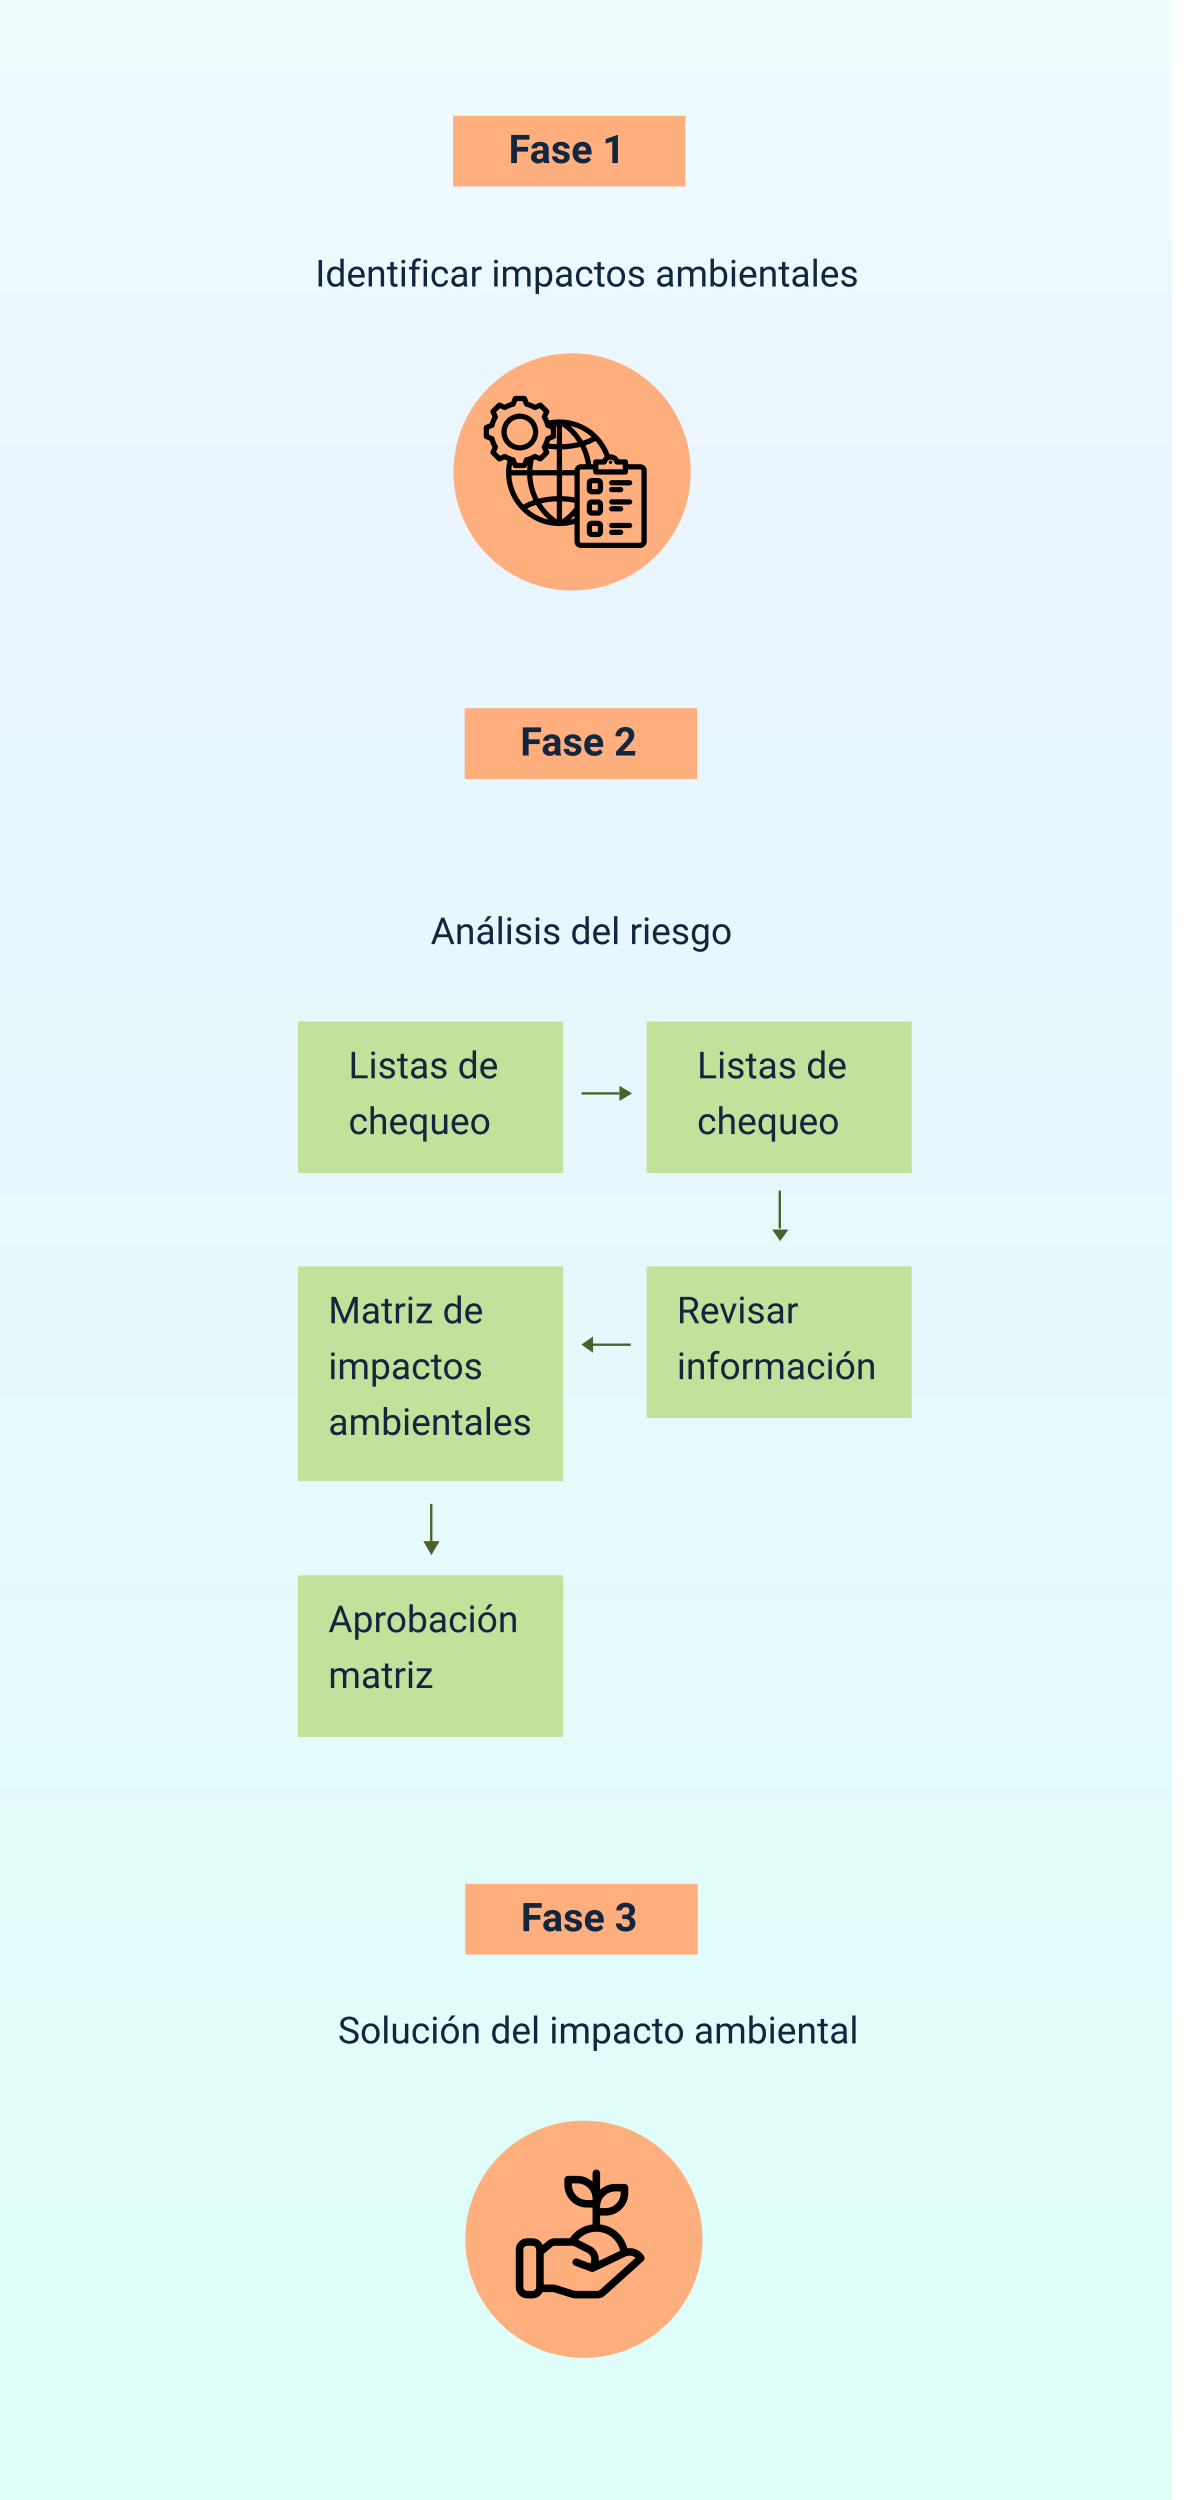
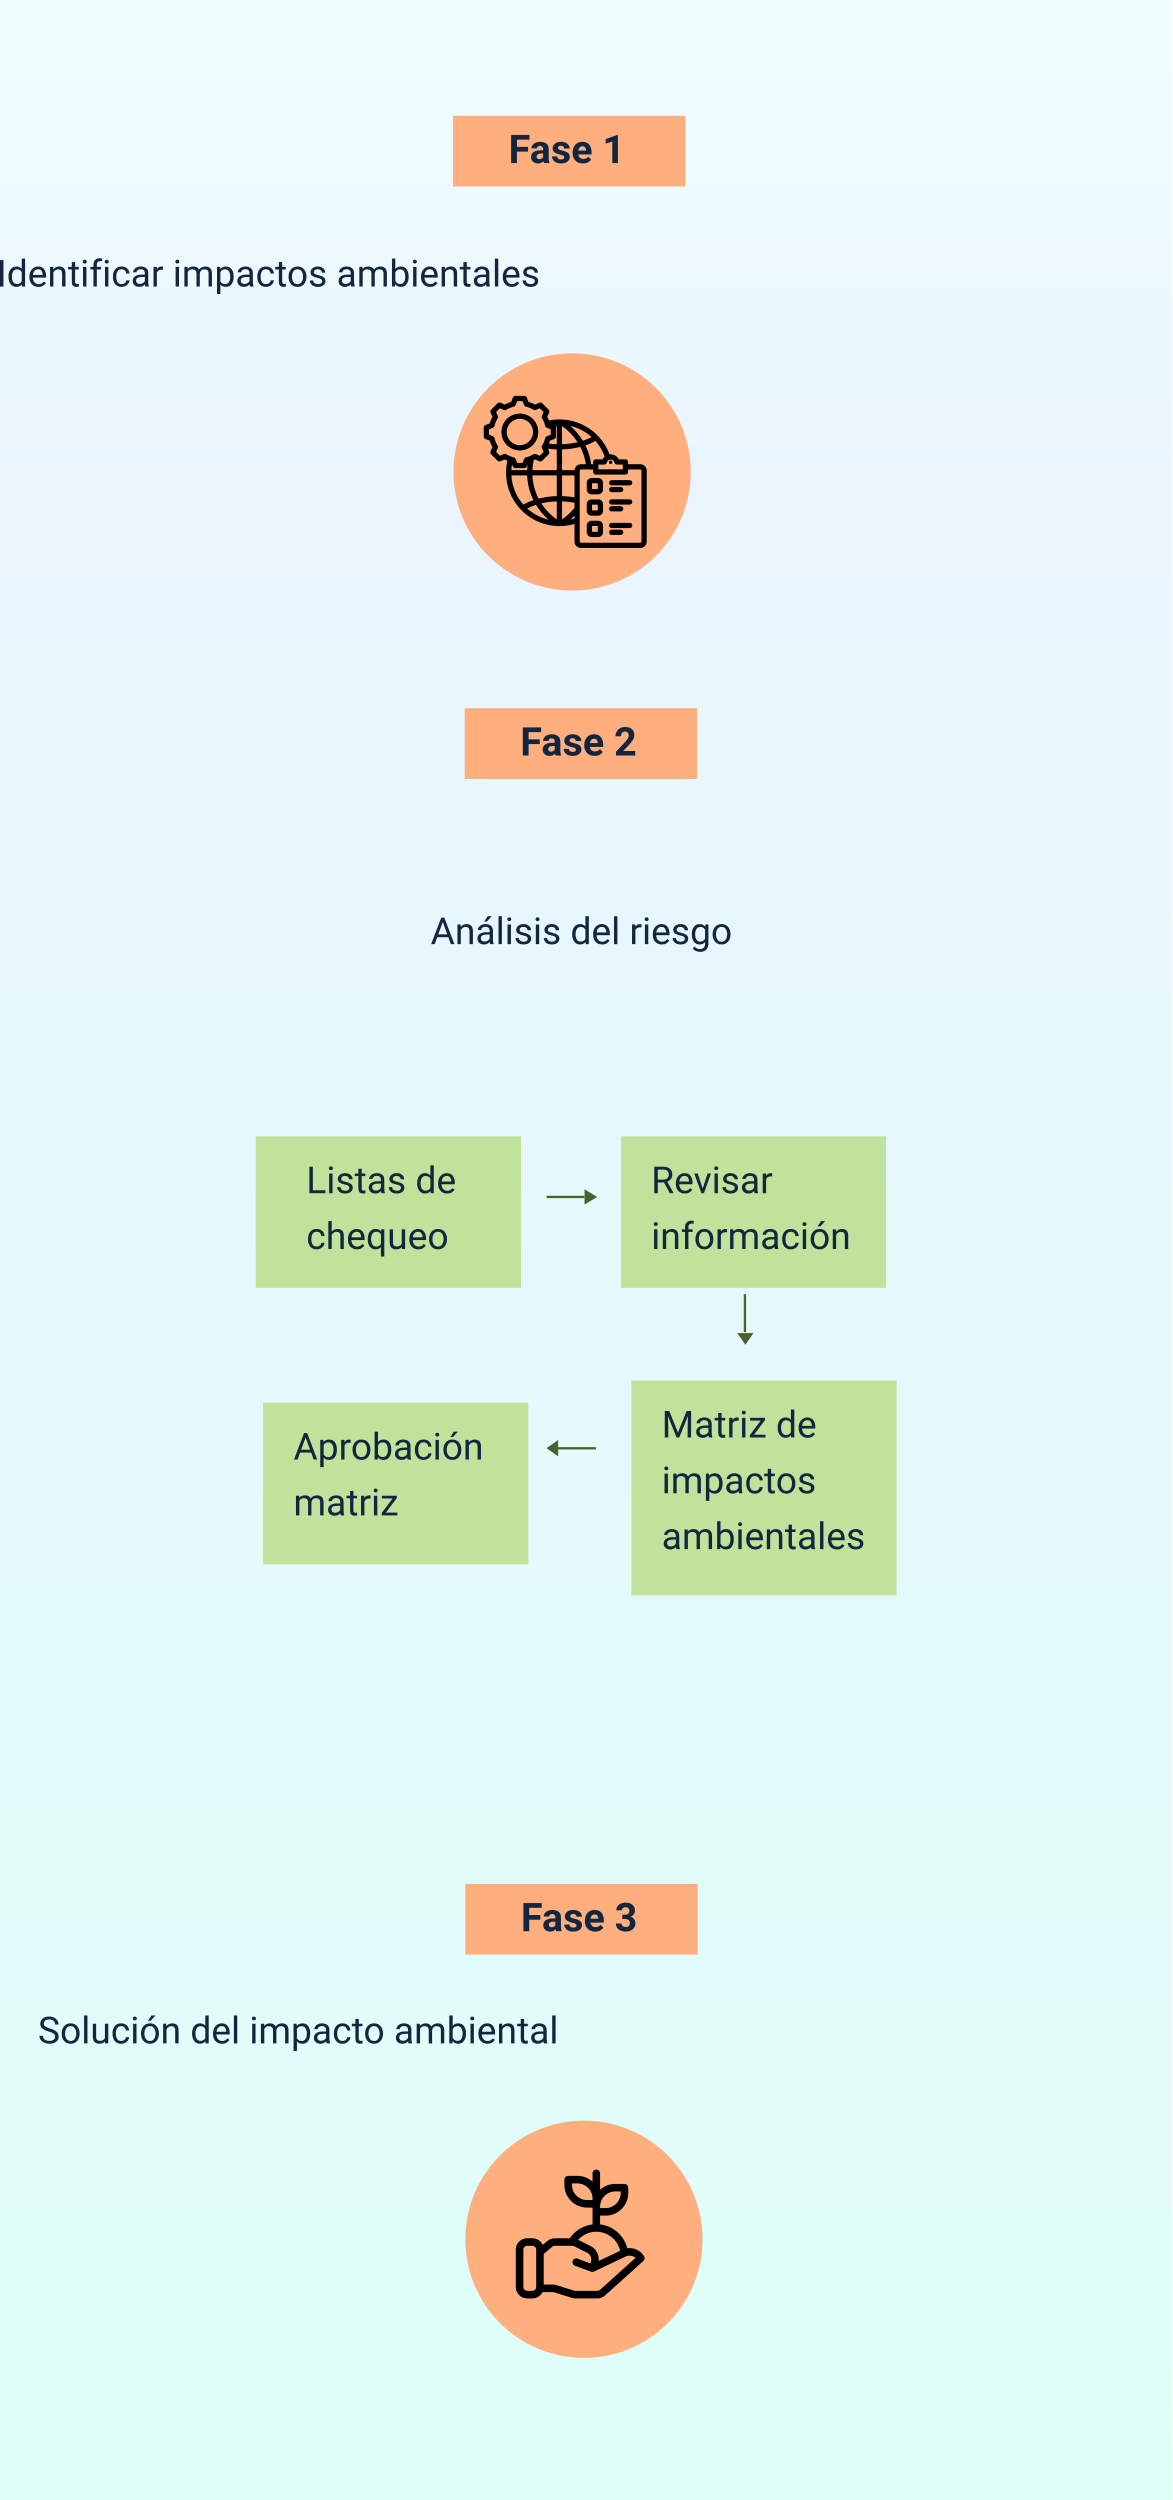
- <svg xmlns="http://www.w3.org/2000/svg" width="514" height="1074.974" viewBox="0 0 514 1074.974">
+ <svg xmlns="http://www.w3.org/2000/svg" width="504" height="1074.974" viewBox="0 0 504 1074.974">
  <defs>
    <linearGradient id="linear-gradient" x1="0.5" x2="0.5" y2="1" gradientUnits="objectBoundingBox">
      <stop offset="0" stop-color="#defff8" />
      <stop offset="0.803" stop-color="#eaf5ff" />
      <stop offset="1" stop-color="#f0feff" />
    </linearGradient>
  </defs>
-   <g id="Grupo_1075635" data-name="Grupo 1075635" transform="translate(6756 6366.206)">
+   <g id="Grupo_1075639" data-name="Grupo 1075639" transform="translate(6756 6366.206)">
    <g id="Grupo_1074075" data-name="Grupo 1074075" transform="translate(-7146 -12868.206)">
      <rect id="Rectángulo_376022" data-name="Rectángulo 376022" width="504" height="1074.974" transform="translate(894 7576.974) rotate(180)" fill="url(#linear-gradient)" />
    </g>
-     <text id="Identificar_impactos_ambientales" data-name="Identificar impactos ambientales" transform="translate(-6504 -6258.001)" fill="#12263f" font-size="16" font-family="Roboto-Regular, Roboto">
+     <text id="Identificar_impactos_ambientales" data-name="Identificar impactos ambientales" transform="translate(-6641 -6258.001)" fill="#12263f" font-size="16" font-family="Roboto-Regular, Roboto">
      <tspan x="-116.449" y="15">Identificar impactos ambientales</tspan>
    </text>
    <rect id="Rectángulo_378744" data-name="Rectángulo 378744" width="99.921" height="30.411" transform="translate(-6561.186 -6316.438)" fill="#ffae7e" />
    <text id="Fase_1" data-name="Fase 1" transform="translate(-6537.292 -6296.093)" fill="#12263f" font-size="17" font-family="Roboto-Bold, Roboto" font-weight="700">
      <tspan x="0" y="0">Fase 1</tspan>
    </text>
    <circle id="Elipse_5925" data-name="Elipse 5925" cx="51" cy="51" r="51" transform="translate(-6561 -6214.278)" fill="#ffae7e" />
    <g id="Artboard491" transform="translate(-6555 -6219.559)">
      <path id="Trazado_828772" data-name="Trazado 828772" d="M17.181,51.486q-.607-.263-1.188-.585l-1.81.8a1.13,1.13,0,0,1-1.257-.234l-2.754-2.754a1.13,1.13,0,0,1-.234-1.258l.8-1.808a13.458,13.458,0,0,1-1.171-2.821l-1.846-.711A1.13,1.13,0,0,1,7,41.062v-3.9a1.13,1.13,0,0,1,.724-1.055L9.57,35.4a13.459,13.459,0,0,1,1.172-2.825l-.8-1.809a1.13,1.13,0,0,1,.234-1.258l2.754-2.754a1.13,1.13,0,0,1,1.258-.234l1.809.8a13.373,13.373,0,0,1,2.822-1.169l.714-1.849a1.13,1.13,0,0,1,1.055-.723h3.9a1.13,1.13,0,0,1,1.055.725l.71,1.848a13.377,13.377,0,0,1,2.821,1.169l1.809-.8a1.13,1.13,0,0,1,1.258.234l2.754,2.754a1.13,1.13,0,0,1,.234,1.257l-.8,1.809a13.354,13.354,0,0,1,.738,1.556,22.974,22.974,0,0,1,26.031,14.6,3.985,3.985,0,0,1,.464-.027,3.944,3.944,0,0,1,3.514,2.151h2.858a1.13,1.13,0,0,1,1.13,1.13v.971h5.24a2.793,2.793,0,0,1,2.786,2.786V86.192a2.791,2.791,0,0,1-2.786,2.784H48.81a2.791,2.791,0,0,1-2.786-2.784V78.648A22.96,22.96,0,0,1,17.181,51.486ZM38.014,36.859a1.127,1.127,0,0,1,.043.307v3.9a1.13,1.13,0,0,1-.724,1.055l-1.845.71q-.183.638-.428,1.254c1.1.14,2.226.227,3.352.263V36.578Q38.212,36.717,38.014,36.859ZM34.607,46.3l.512,1.157a1.13,1.13,0,0,1-.234,1.257l-2.754,2.754a1.13,1.13,0,0,1-1.257.234l-1.808-.8q-.28.156-.568.3a24.222,24.222,0,0,0-.579,4.3H38.412V46.6A37.767,37.767,0,0,1,34.607,46.3Zm-8.735,6.735-.339.881a1.13,1.13,0,0,1-1.055.724h-3.9a1.13,1.13,0,0,1-1.055-.724l-.35-.909a20.733,20.733,0,0,0-.287,2.5h6.766Q25.707,54.255,25.872,53.036Zm33.137-3.4a20.67,20.67,0,0,0-3.954-6.677,24.642,24.642,0,0,1-4.327,1.916,26.366,26.366,0,0,1,2.482,8.085h.84v-.971a1.13,1.13,0,0,1,1.13-1.13h2.858A3.964,3.964,0,0,1,59.009,49.635ZM53.4,41.288a20.633,20.633,0,0,0-9.157-4.8,26.863,26.863,0,0,1,5.379,6.376A23.284,23.284,0,0,0,53.4,41.288ZM69.052,55.22v1.071a1.13,1.13,0,0,1-1.13,1.13H55.18a1.13,1.13,0,0,1-1.13-1.13V55.22H48.81a.527.527,0,0,0-.525.525V86.192a.525.525,0,0,0,.525.523H74.292a.525.525,0,0,0,.525-.523V55.745a.527.527,0,0,0-.525-.525ZM46.024,76.281V75.106q-.838.87-1.758,1.669Q45.161,76.566,46.024,76.281Zm0-4.618V69.51a35.069,35.069,0,0,0-5.352-.577V76.7A24.479,24.479,0,0,0,46.024,71.663Zm0-4.45V57.765H40.673v8.913A37.257,37.257,0,0,1,46.024,67.212Zm.01-11.708a2.794,2.794,0,0,1,2.776-2.546h2.115a24.125,24.125,0,0,0-2.4-7.435A36.381,36.381,0,0,1,40.673,46.6V55.5ZM18.891,57.765A20.6,20.6,0,0,0,24.037,70.32,24.6,24.6,0,0,1,28.365,68.4,26.712,26.712,0,0,1,25.66,57.765Zm6.8,14.224a20.633,20.633,0,0,0,9.137,4.787,26.574,26.574,0,0,1-5.364-6.365A23.258,23.258,0,0,0,25.688,71.989ZM40.673,36.573v7.772a34.089,34.089,0,0,0,6.682-.851,24.612,24.612,0,0,0-6.682-6.922ZM38.412,57.765H27.923a24.445,24.445,0,0,0,2.647,9.988,36.386,36.386,0,0,1,7.843-1.074Zm0,18.935V68.93a34.041,34.041,0,0,0-6.679.852A24.393,24.393,0,0,0,38.412,76.7ZM24.341,27.509,23.7,25.845H21.358l-.643,1.666a1.131,1.131,0,0,1-.793.693,11.122,11.122,0,0,0-3.266,1.353,1.13,1.13,0,0,1-1.052.071L13.975,28.9l-1.656,1.656.724,1.629a1.13,1.13,0,0,1-.071,1.052,11.218,11.218,0,0,0-1.358,3.272,1.13,1.13,0,0,1-.693.791l-1.661.639v2.344l1.661.639a1.13,1.13,0,0,1,.693.79,11.193,11.193,0,0,0,1.357,3.268,1.13,1.13,0,0,1,.071,1.054l-.724,1.629,1.657,1.657,1.629-.722a1.13,1.13,0,0,1,1.048.07,11.21,11.21,0,0,0,3.271,1.355,1.13,1.13,0,0,1,.794.694l.639,1.661H23.7l.639-1.661a1.13,1.13,0,0,1,.794-.694A11.077,11.077,0,0,0,28.4,48.673a1.13,1.13,0,0,1,1.052-.072l1.629.722,1.658-1.658-.722-1.629a1.13,1.13,0,0,1,.07-1.048,11.232,11.232,0,0,0,1.355-3.268,1.13,1.13,0,0,1,.694-.793l1.661-.639V37.943L34.135,37.3a1.13,1.13,0,0,1-.694-.794,11.1,11.1,0,0,0-1.353-3.269,1.13,1.13,0,0,1-.071-1.051l.722-1.629L31.082,28.9l-1.629.724a1.13,1.13,0,0,1-1.052-.071A11.124,11.124,0,0,0,25.135,28.2a1.13,1.13,0,0,1-.794-.694Zm-1.813,3.678A7.927,7.927,0,1,1,14.6,39.112a7.926,7.926,0,0,1,7.925-7.925Zm0,2.261A5.667,5.667,0,1,0,28.2,39.112a5.663,5.663,0,0,0-5.669-5.665Zm33.782,19.67V55.16H66.792V53.118H64.286a1.13,1.13,0,0,1-1.1-.865,1.683,1.683,0,0,0-3.272,0,1.13,1.13,0,0,1-1.1.865Zm5.24-.232a.744.744,0,1,1,.745-.742A.744.744,0,0,1,61.55,52.886Zm.476,9.179a1.13,1.13,0,0,1,0-2.261h7.72a1.13,1.13,0,0,1,0,2.261ZM53.372,58.9h2.859a2.078,2.078,0,0,1,2.074,2.074v2.859a2.081,2.081,0,0,1-2.074,2.074H53.372A2.081,2.081,0,0,1,51.3,63.836V60.977A2.078,2.078,0,0,1,53.372,58.9Zm.188,2.261V63.65h2.484V61.164Zm8.465,12.094a1.13,1.13,0,0,1,0-2.261h3.86a1.13,1.13,0,0,1,0,2.261Zm0,7.175a1.13,1.13,0,0,1,0-2.261h7.72a1.13,1.13,0,0,1,0,2.261ZM53.372,68.086h2.86a2.078,2.078,0,0,1,2.075,2.075v2.86a2.079,2.079,0,0,1-2.075,2.073h-2.86A2.079,2.079,0,0,1,51.3,73.021v-2.86A2.079,2.079,0,0,1,53.372,68.086Zm.188,2.261v2.486h2.487V70.346Zm8.466-5.34a1.13,1.13,0,1,1,0-2.261h3.86a1.13,1.13,0,0,1,0,2.261Zm0,5.31a1.13,1.13,0,0,1,0-2.261h7.72a1.13,1.13,0,0,1,0,2.261ZM53.372,77.27h2.86a2.079,2.079,0,0,1,2.075,2.073V82.2a2.078,2.078,0,0,1-2.075,2.075h-2.86A2.079,2.079,0,0,1,51.3,82.2v-2.86A2.079,2.079,0,0,1,53.372,77.27Zm.188,2.261v2.486h2.487V79.53Zm8.466,3.844a1.13,1.13,0,1,1,0-2.261h3.86a1.13,1.13,0,0,1,0,2.261Z" fill-rule="evenodd" />
    </g>
    <text id="Análisis_del_riesgo" data-name="Análisis del riesgo" transform="translate(-6570.841 -5975.246)" fill="#12263f" font-size="16" font-family="Roboto-Regular, Roboto">
      <tspan x="0" y="15">Análisis del riesgo</tspan>
    </text>
-     <rect id="Rectángulo_378748" data-name="Rectángulo 378748" width="114.04" height="65.166" transform="translate(-6627.861 -5927.006)" fill="#c1e29a" />
-     <rect id="Rectángulo_378746" data-name="Rectángulo 378746" width="114.04" height="92.318" transform="translate(-6627.861 -5821.655)" fill="#c1e29a" />
-     <rect id="Rectángulo_378747" data-name="Rectángulo 378747" width="114.04" height="69.51" transform="translate(-6627.861 -5688.828)" fill="#c1e29a" />
-     <rect id="Rectángulo_378749" data-name="Rectángulo 378749" width="114.04" height="65.166" transform="translate(-6477.98 -5927.006)" fill="#c1e29a" />
-     <rect id="Rectángulo_378745" data-name="Rectángulo 378745" width="114.04" height="65.166" transform="translate(-6477.98 -5821.655)" fill="#c1e29a" />
-     <text id="Listas_de_chequeo" data-name="Listas de chequeo" transform="translate(-6606.139 -5917.556)" fill="#12263f" font-size="16" font-family="Roboto-Regular, Roboto">
-       <tspan x="0" y="15">Listas de </tspan>
-       <tspan x="0" y="39">chequeo</tspan>
-     </text>
-     <text id="Matriz_de_impactos_ambientales" data-name="Matriz de impactos ambientales" transform="translate(-6614.828 -5812.205)" fill="#12263f" font-size="16" font-family="Roboto-Regular, Roboto">
-       <tspan x="0" y="15">Matriz de </tspan>
-       <tspan x="0" y="39">impactos </tspan>
-       <tspan x="0" y="63">ambientales</tspan>
-     </text>
-     <text id="Aprobación_matriz" data-name="Aprobación matriz" transform="translate(-6614.828 -5679.377)" fill="#12263f" font-size="16" font-family="Roboto-Regular, Roboto">
-       <tspan x="0" y="15">Aprobación </tspan>
-       <tspan x="0" y="39">matriz</tspan>
-     </text>
-     <text id="Listas_de_chequeo-2" data-name="Listas de chequeo" transform="translate(-6456.258 -5917.556)" fill="#12263f" font-size="16" font-family="Roboto-Regular, Roboto">
-       <tspan x="0" y="15">Listas de </tspan>
-       <tspan x="0" y="39">chequeo</tspan>
-     </text>
-     <text id="Revisar_información" data-name="Revisar información" transform="translate(-6464.947 -5812.205)" fill="#12263f" font-size="16" font-family="Roboto-Regular, Roboto">
-       <tspan x="0" y="15">Revisar </tspan>
-       <tspan x="0" y="39">información</tspan>
-     </text>
    <rect id="Rectángulo_378750" data-name="Rectángulo 378750" width="99.921" height="30.411" transform="translate(-6556.179 -6061.682)" fill="#ffae7e" />
    <text id="Fase_2" data-name="Fase 2" transform="translate(-6532.285 -6041.337)" fill="#12263f" font-size="17" font-family="Roboto-Bold, Roboto" font-weight="700">
      <tspan x="0" y="0">Fase 2</tspan>
    </text>
-     <g id="Grupo_1075492" data-name="Grupo 1075492" transform="translate(-6505.947 -5899.311)">
-       <line id="Línea_1199" data-name="Línea 1199" x2="16.291" transform="translate(0 3.258)" fill="none" stroke="#49612b" stroke-width="1" />
-       <path id="Polígono_11" data-name="Polígono 11" d="M3.258,0,6.517,5.43H0Z" transform="translate(21.722 0) rotate(90)" fill="#49612b" />
-     </g>
-     <g id="Grupo_1075491" data-name="Grupo 1075491" transform="translate(-6417.431 -5854.238) rotate(90)">
-       <line id="Línea_1199-2" data-name="Línea 1199" x2="16.291" transform="translate(0 3.258)" fill="none" stroke="#49612b" stroke-width="1" />
-       <path id="Polígono_11-2" data-name="Polígono 11" d="M3.5,0,7,5H0Z" transform="translate(21.715 -0.431) rotate(90)" fill="#49612b" />
-     </g>
-     <g id="Grupo_1075490" data-name="Grupo 1075490" transform="translate(-6484.768 -5784.728) rotate(180)">
-       <line id="Línea_1199-3" data-name="Línea 1199" x2="16.291" transform="translate(0 3.258)" fill="none" stroke="#49612b" stroke-width="1" />
-       <path id="Polígono_11-3" data-name="Polígono 11" d="M3.5,0,7,5H0Z" transform="translate(21.232 -0.205) rotate(90)" fill="#49612b" />
-     </g>
-     <g id="Grupo_1075493" data-name="Grupo 1075493" transform="translate(-6567.312 -5719.563) rotate(90)">
-       <line id="Línea_1199-4" data-name="Línea 1199" x2="16.291" transform="translate(0 3.258)" fill="none" stroke="#49612b" stroke-width="1" />
-       <path id="Polígono_11-4" data-name="Polígono 11" d="M3.5,0,7,6H0Z" transform="translate(22.04 -0.311) rotate(90)" fill="#49612b" />
-     </g>
-     <text id="Solución_del_impacto_ambiental" data-name="Solución del impacto ambiental" transform="translate(-6498.861 -5502.575)" fill="#12263f" font-size="16" font-family="Roboto-Regular, Roboto">
+     <text id="Solución_del_impacto_ambiental" data-name="Solución del impacto ambiental" transform="translate(-6627.861 -5502.575)" fill="#12263f" font-size="16" font-family="Roboto-Regular, Roboto">
      <tspan x="-111.828" y="15">Solución del impacto ambiental</tspan>
    </text>
    <rect id="Rectángulo_378751" data-name="Rectángulo 378751" width="99.921" height="30.411" transform="translate(-6555.92 -5556.159)" fill="#ffae7e" />
    <text id="Fase_3" data-name="Fase 3" transform="translate(-6532.026 -5535.814)" fill="#12263f" font-size="17" font-family="Roboto-Bold, Roboto" font-weight="700">
      <tspan x="0" y="0">Fase 3</tspan>
    </text>
    <circle id="Elipse_5926" data-name="Elipse 5926" cx="51" cy="51" r="51" transform="translate(-6555.92 -5454.335)" fill="#ffae7e" />
    <path id="planta" d="M55.144,37.221a7.342,7.342,0,0,0-7.205-3.387,13.718,13.718,0,0,0-11.7-10.264V19.8h2.38a9.748,9.748,0,0,0,9.737-9.737V7.789a1.623,1.623,0,0,0-1.623-1.623h-4a9.7,9.7,0,0,0-6.491,2.486V1.623a1.623,1.623,0,0,0-3.246,0V5.191A9.7,9.7,0,0,0,26.505,2.7h-4A1.623,1.623,0,0,0,20.88,4.327V6.6a9.748,9.748,0,0,0,9.737,9.737H33v7.239a13.8,13.8,0,0,0-9.769,5.96H16.754a4.878,4.878,0,0,0-3.117,1.128l-2.068,1.723A4.874,4.874,0,0,0,7.14,29.534H4.868A4.874,4.874,0,0,0,0,34.4v16.12a4.874,4.874,0,0,0,4.868,4.868H7.14a4.873,4.873,0,0,0,4.359-2.7h4.7l7.946,2.483a4.864,4.864,0,0,0,1.452.222H35.1a4.86,4.86,0,0,0,3.258-1.251L54.854,39.287A1.623,1.623,0,0,0,55.144,37.221ZM42.733,9.412h2.38v.649a6.5,6.5,0,0,1-6.491,6.491h-2.38V15.9A6.5,6.5,0,0,1,42.733,9.412ZM24.125,6.6V5.95h2.38A6.5,6.5,0,0,1,33,12.441v.649h-2.38A6.5,6.5,0,0,1,24.125,6.6ZM34.619,26.722a10.475,10.475,0,0,1,10.238,8.19l-9.2,4.379A6.5,6.5,0,0,0,32.1,32.846L26.817,30.2a10.533,10.533,0,0,1,7.8-3.48ZM7.14,52.145H4.868a1.625,1.625,0,0,1-1.623-1.623V34.4A1.625,1.625,0,0,1,4.868,32.78H7.14A1.625,1.625,0,0,1,8.763,34.4v16.12A1.625,1.625,0,0,1,7.14,52.145Zm29.05-.417a1.621,1.621,0,0,1-1.086.417h-9.51a1.618,1.618,0,0,1-.484-.074l-8.182-2.557a1.622,1.622,0,0,0-.484-.074H12.009v-13.2l3.706-3.089a1.626,1.626,0,0,1,1.039-.376h7.579a1.632,1.632,0,0,1,.726.171l5.595,2.8a3.249,3.249,0,0,1,1.532,4.181l-.178.415-5.473-2.052a1.623,1.623,0,0,0-1.14,3.039l6.924,2.6a1.632,1.632,0,0,0,1.26-.051l13.575-6.464a4.1,4.1,0,0,1,4.352.522Z" transform="translate(-6534.212 -5433.309)" />
+     <rect id="Rectángulo_378827" data-name="Rectángulo 378827" width="114.04" height="92.318" transform="translate(-6484.507 -5772.56)" fill="#c1e29a" />
+     <rect id="Rectángulo_378828" data-name="Rectángulo 378828" width="114.04" height="69.51" transform="translate(-6642.861 -5763.064)" fill="#c1e29a" />
+     <rect id="Rectángulo_378829" data-name="Rectángulo 378829" width="114.04" height="65.166" transform="translate(-6646.021 -5877.606)" fill="#c1e29a" />
+     <rect id="Rectángulo_378830" data-name="Rectángulo 378830" width="114.04" height="65.166" transform="translate(-6489.02 -5877.606)" fill="#c1e29a" />
+     <text id="Matriz_de_impactos_ambientales" data-name="Matriz de impactos ambientales" transform="translate(-6471.474 -5763.109)" fill="#12263f" font-size="16" font-family="Roboto-Regular, Roboto">
+       <tspan x="0" y="15">Matriz de </tspan>
+       <tspan x="0" y="39">impactos </tspan>
+       <tspan x="0" y="63">ambientales</tspan>
+     </text>
+     <text id="Aprobación_matriz" data-name="Aprobación matriz" transform="translate(-6629.828 -5753.614)" fill="#12263f" font-size="16" font-family="Roboto-Regular, Roboto">
+       <tspan x="0" y="15">Aprobación </tspan>
+       <tspan x="0" y="39">matriz</tspan>
+     </text>
+     <text id="Listas_de_chequeo" data-name="Listas de chequeo" transform="translate(-6624.299 -5868.156)" fill="#12263f" font-size="16" font-family="Roboto-Regular, Roboto">
+       <tspan x="0" y="15">Listas de </tspan>
+       <tspan x="0" y="39">chequeo</tspan>
+     </text>
+     <text id="Revisar_información" data-name="Revisar información" transform="translate(-6475.987 -5868.156)" fill="#12263f" font-size="16" font-family="Roboto-Regular, Roboto">
+       <tspan x="0" y="15">Revisar </tspan>
+       <tspan x="0" y="39">información</tspan>
+     </text>
+     <g id="Grupo_1075635" data-name="Grupo 1075635" transform="translate(-6520.947 -5854.788)">
+       <line id="Línea_1199" data-name="Línea 1199" x2="16.291" transform="translate(0 3.258)" fill="none" stroke="#49612b" stroke-width="1" />
+       <path id="Polígono_11" data-name="Polígono 11" d="M3.258,0,6.517,5.43H0Z" transform="translate(21.722 0) rotate(90)" fill="#49612b" />
+     </g>
+     <g id="Grupo_1075636" data-name="Grupo 1075636" transform="translate(-6432.431 -5809.715) rotate(90)">
+       <line id="Línea_1199-2" data-name="Línea 1199" x2="16.291" transform="translate(0 3.258)" fill="none" stroke="#49612b" stroke-width="1" />
+       <path id="Polígono_11-2" data-name="Polígono 11" d="M3.5,0,7,5H0Z" transform="translate(21.715 -0.431) rotate(90)" fill="#49612b" />
+     </g>
+     <g id="Grupo_1075637" data-name="Grupo 1075637" transform="translate(-6499.768 -5740.205) rotate(180)">
+       <line id="Línea_1199-3" data-name="Línea 1199" x2="16.291" transform="translate(0 3.258)" fill="none" stroke="#49612b" stroke-width="1" />
+       <path id="Polígono_11-3" data-name="Polígono 11" d="M3.5,0,7,5H0Z" transform="translate(21.232 -0.205) rotate(90)" fill="#49612b" />
+     </g>
  </g>
</svg>
